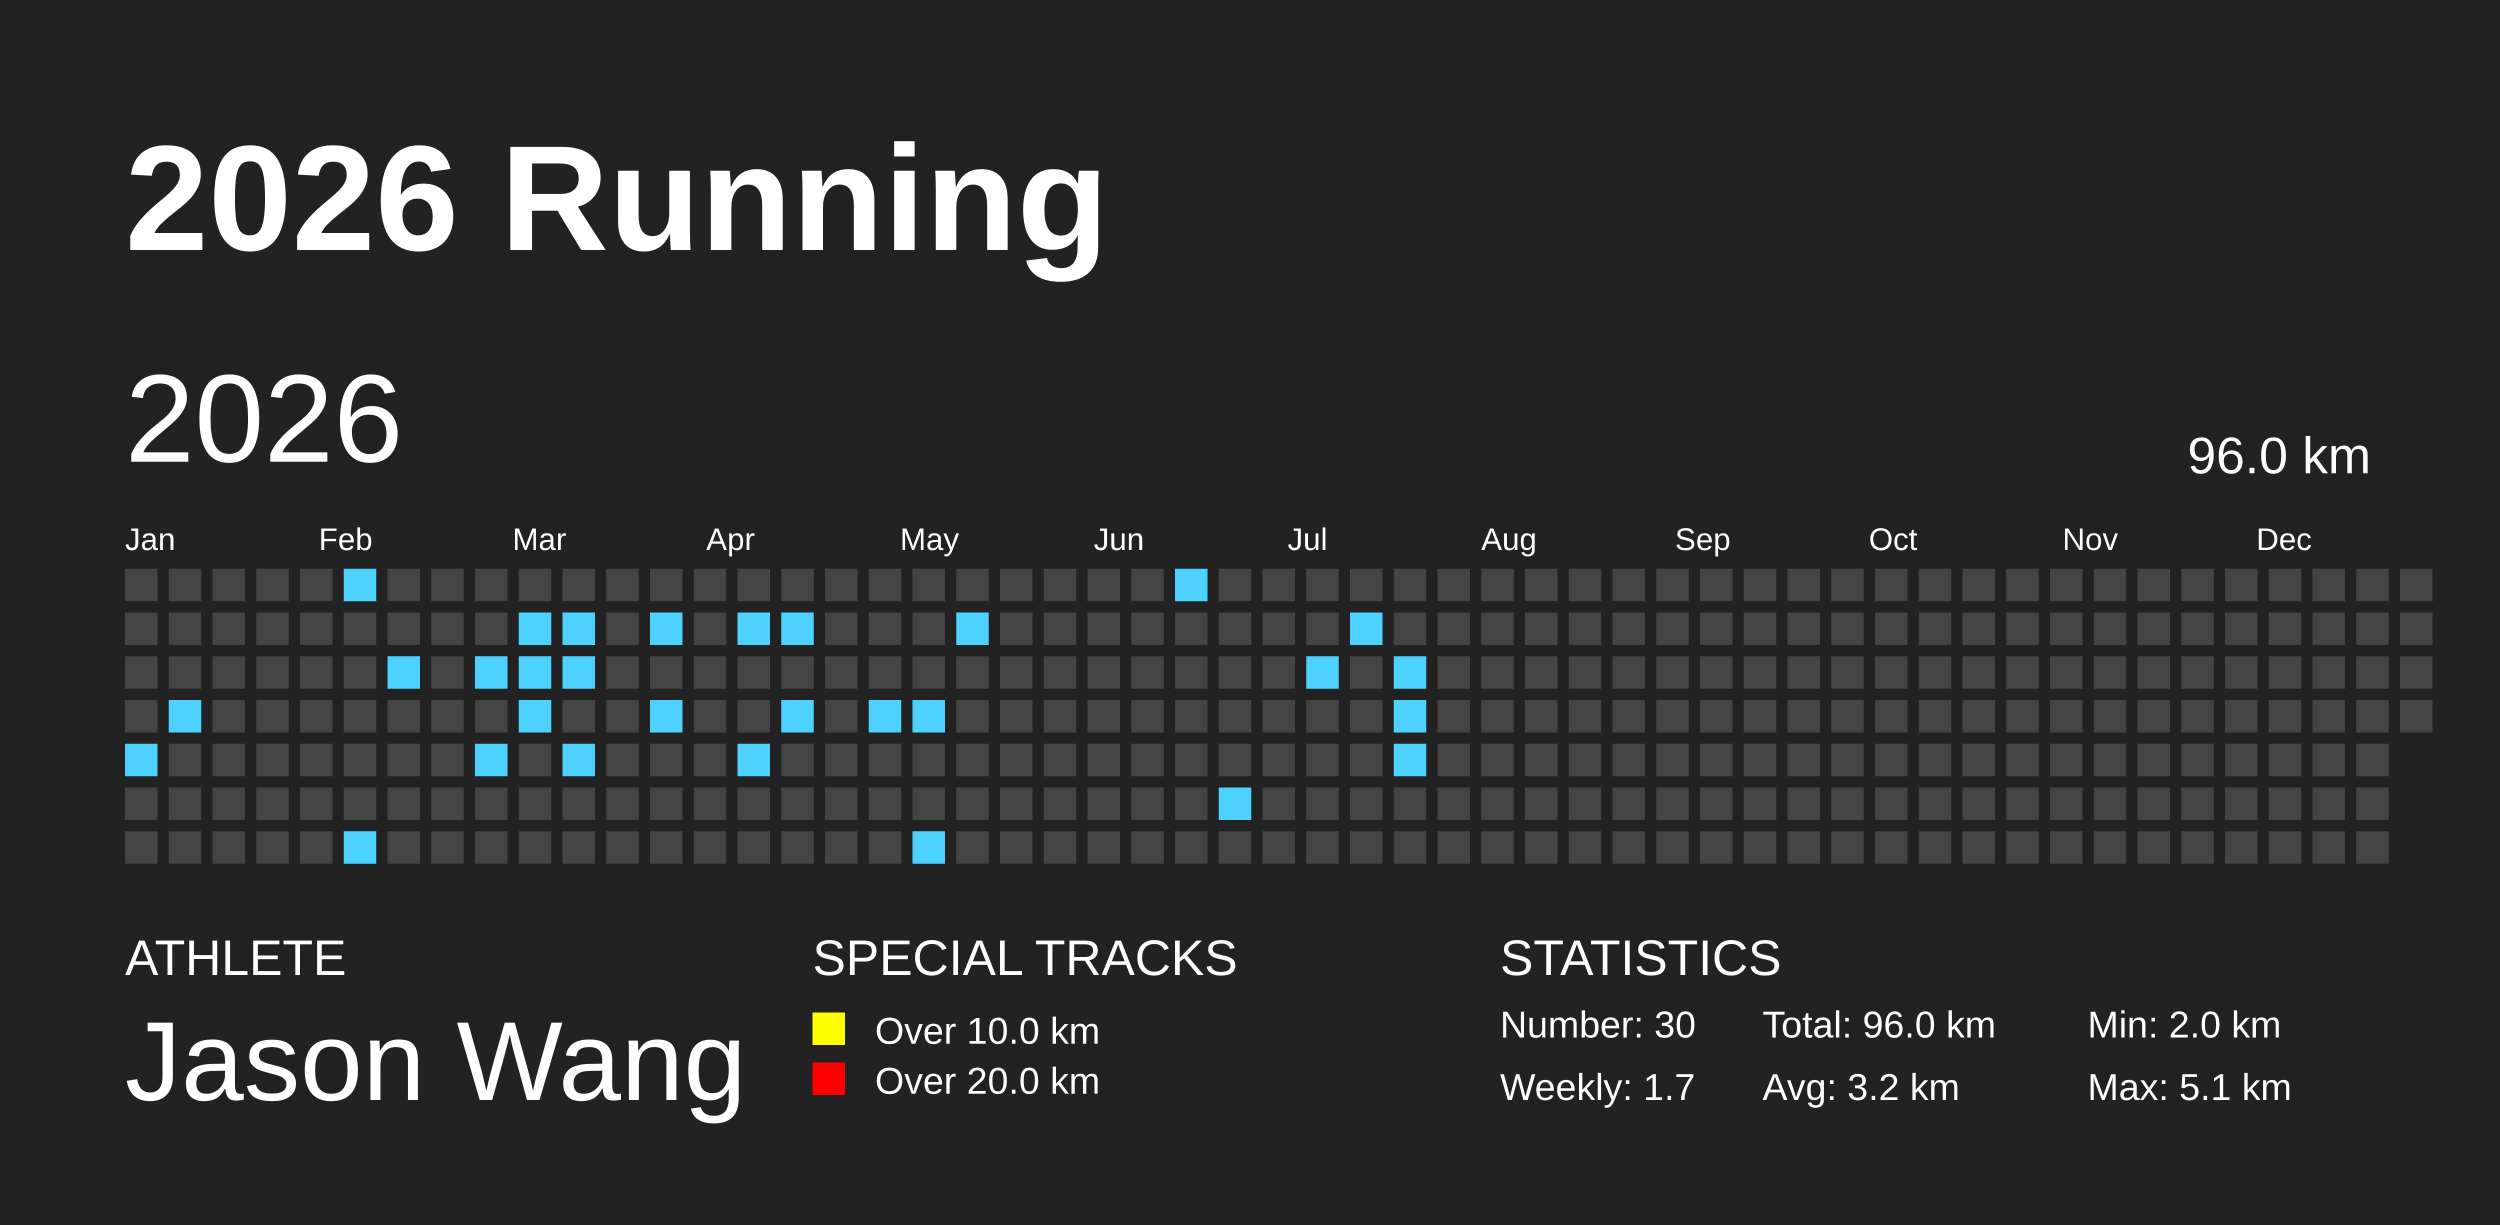
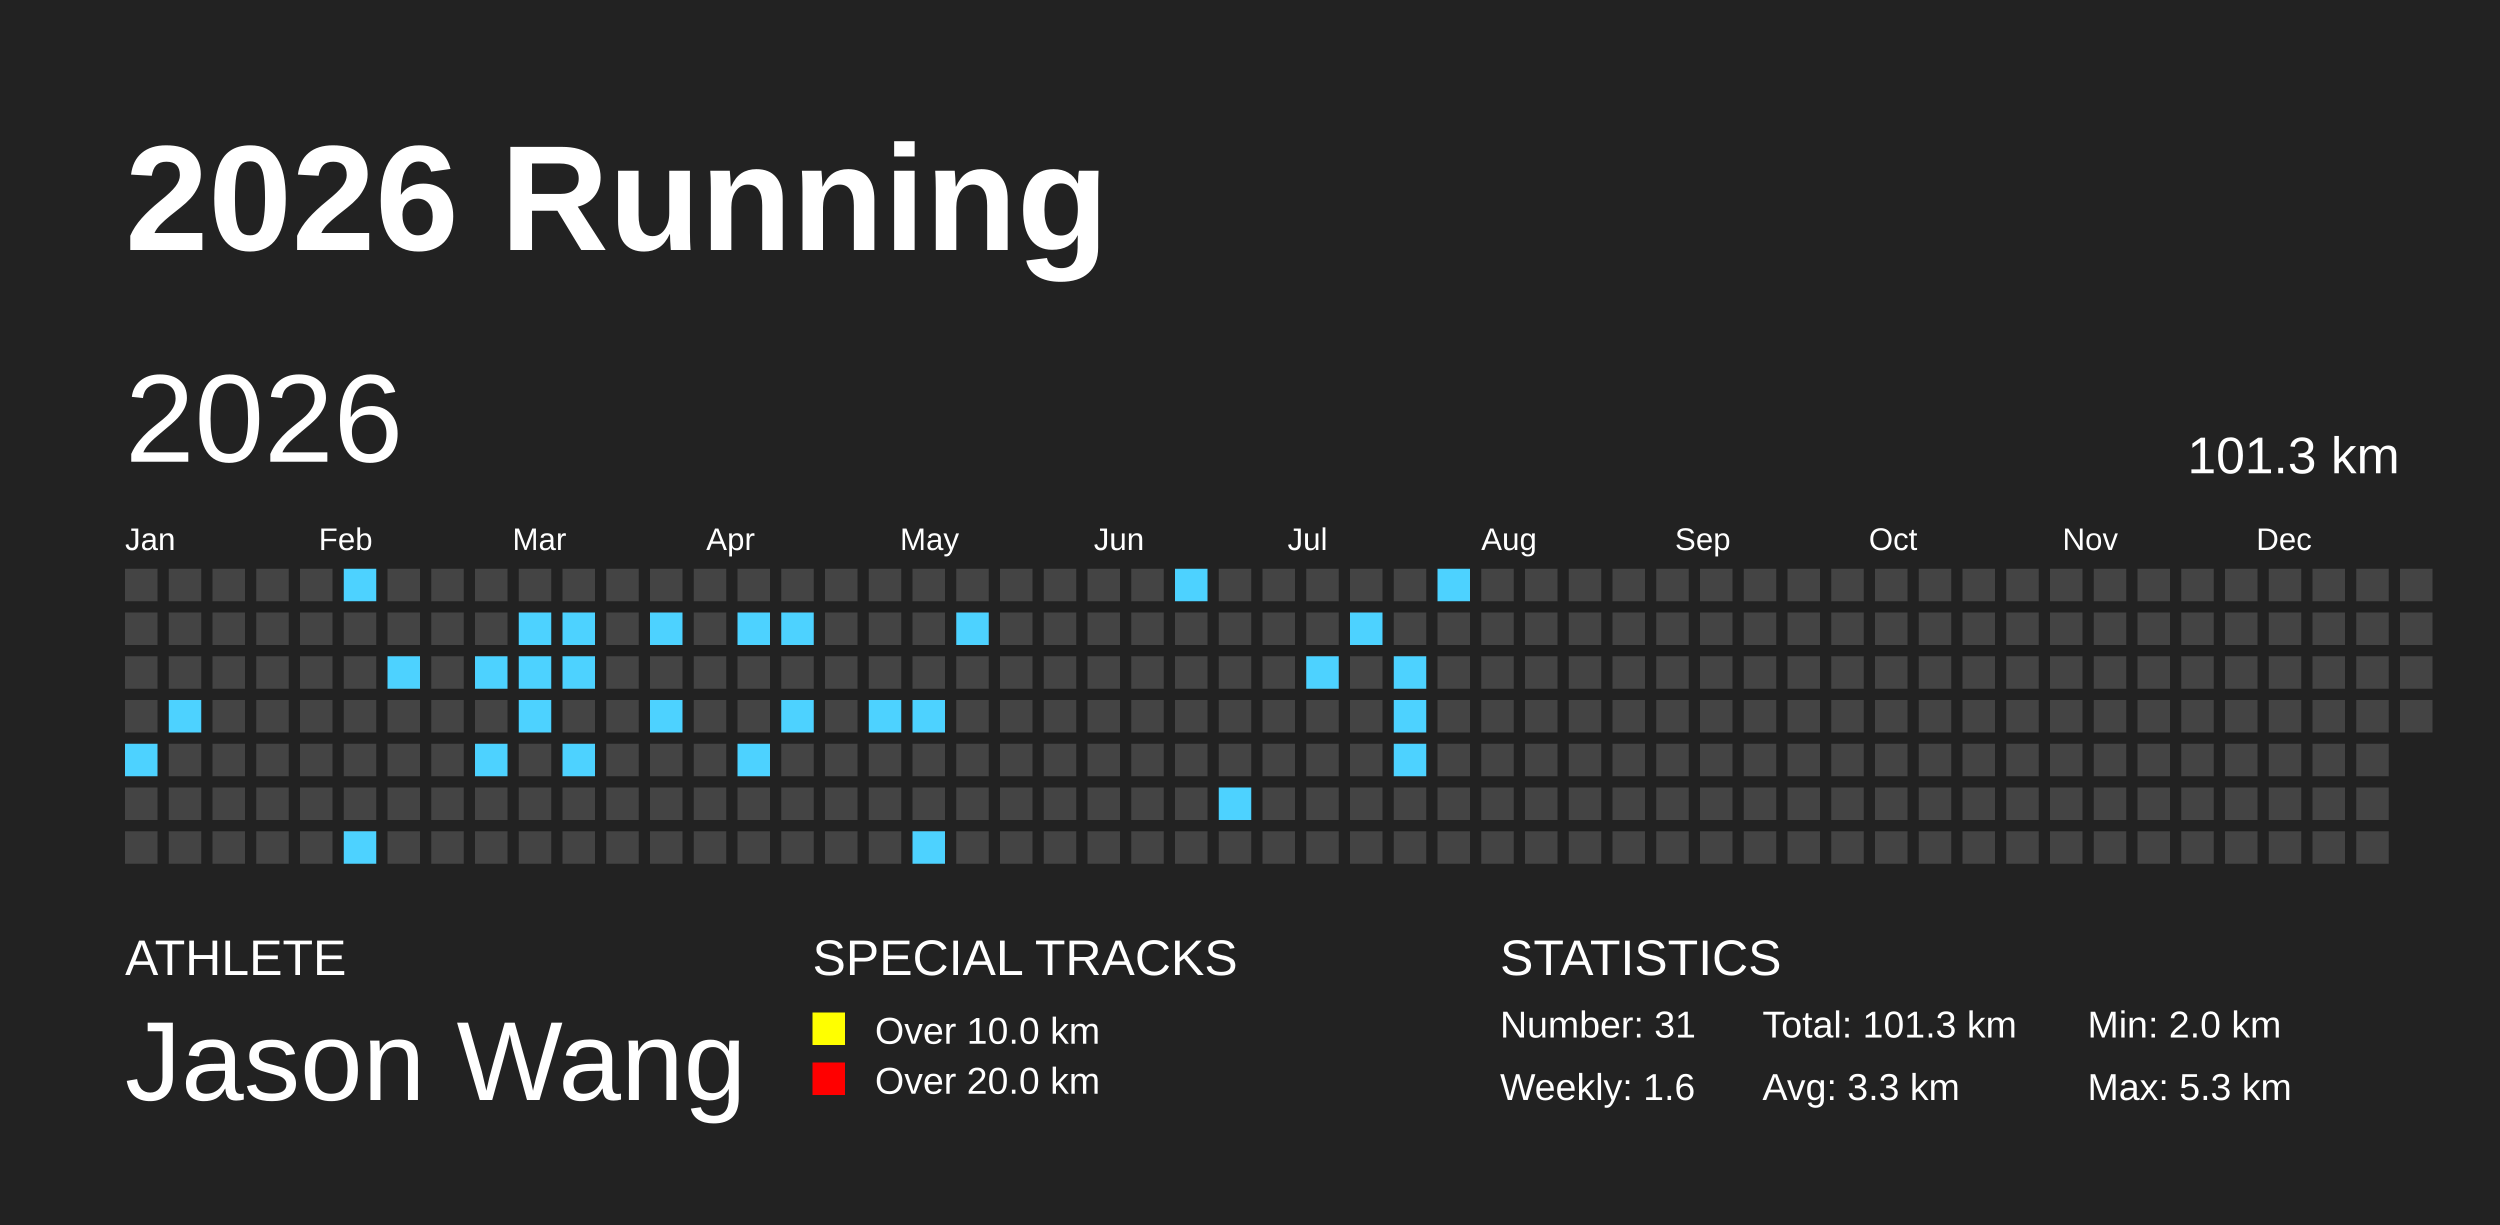
<svg xmlns="http://www.w3.org/2000/svg" baseProfile="full" height="98mm" version="1.1" viewBox="0,0,200,98" width="200mm">
  <defs />
  <rect fill="#222222" height="98" width="200" x="0" y="0" />
  <text fill="#FFFFFF" style="font-size:12px; font-family:Arial; font-weight:bold;" x="10" y="20">2026 Running</text>
  <text fill="#FFFFFF" style="font-size:4px; font-family:Arial" x="10" y="78">ATHLETE</text>
  <text fill="#FFFFFF" style="font-size:9px; font-family:Arial" x="10" y="88">Jason Wang</text>
  <text fill="#FFFFFF" style="font-size:4px; font-family:Arial" x="65" y="78">SPECIAL TRACKS</text>
  <rect fill="yellow" height="2.6" width="2.6" x="65" y="81" />
  <text fill="#FFFFFF" style="font-size:3px; font-family:Arial" x="70" y="83.5">Over 10.0 km</text>
  <rect fill="red" height="2.6" width="2.6" x="65" y="85" />
  <text fill="#FFFFFF" style="font-size:3px; font-family:Arial" x="70" y="87.5">Over 20.0 km</text>
  <text fill="#FFFFFF" style="font-size:4px; font-family:Arial" x="120" y="78">STATISTICS</text>
-   <text fill="#FFFFFF" style="font-size:3px; font-family:Arial" x="120" y="83">Number: 30</text>
-   <text fill="#FFFFFF" style="font-size:3px; font-family:Arial" x="120" y="88">Weekly: 1.7</text>
-   <text fill="#FFFFFF" style="font-size:3px; font-family:Arial" x="141" y="83">Total: 96.0 km</text>
-   <text fill="#FFFFFF" style="font-size:3px; font-family:Arial" x="141" y="88">Avg: 3.2 km</text>
+   <text fill="#FFFFFF" style="font-size:3px; font-family:Arial" x="120" y="83">Number: 31</text>
+   <text fill="#FFFFFF" style="font-size:3px; font-family:Arial" x="120" y="88">Weekly: 1.6</text>
+   <text fill="#FFFFFF" style="font-size:3px; font-family:Arial" x="141" y="83">Total: 101.3 km</text>
+   <text fill="#FFFFFF" style="font-size:3px; font-family:Arial" x="141" y="88">Avg: 3.3 km</text>
  <text fill="#FFFFFF" style="font-size:3px; font-family:Arial" x="167" y="83">Min: 2.0 km</text>
-   <text fill="#FFFFFF" style="font-size:3px; font-family:Arial" x="167" y="88">Max: 5.1 km</text>
+   <text fill="#FFFFFF" style="font-size:3px; font-family:Arial" x="167" y="88">Max: 5.3 km</text>
  <text dominant-baseline="hanging" fill="#FFFFFF" style="font-size:10.0px; font-family:Arial;" x="10" y="30">2026</text>
-   <text dominant-baseline="hanging" fill="#FFFFFF" style="font-size:4.125px; font-family:Arial;" x="175" y="35">96.0 km</text>
+   <text dominant-baseline="hanging" fill="#FFFFFF" style="font-size:4.125px; font-family:Arial;" x="175" y="35">101.3 km</text>
  <text fill="#FFFFFF" style="font-size:2.5px; font-family:Arial" x="10.0" y="44">Jan</text>
  <text fill="#FFFFFF" style="font-size:2.5px; font-family:Arial" x="25.5" y="44">Feb</text>
  <text fill="#FFFFFF" style="font-size:2.5px; font-family:Arial" x="41.0" y="44">Mar</text>
  <text fill="#FFFFFF" style="font-size:2.5px; font-family:Arial" x="56.5" y="44">Apr</text>
  <text fill="#FFFFFF" style="font-size:2.5px; font-family:Arial" x="72.0" y="44">May</text>
  <text fill="#FFFFFF" style="font-size:2.5px; font-family:Arial" x="87.5" y="44">Jun</text>
  <text fill="#FFFFFF" style="font-size:2.5px; font-family:Arial" x="103.0" y="44">Jul</text>
  <text fill="#FFFFFF" style="font-size:2.5px; font-family:Arial" x="118.5" y="44">Aug</text>
  <text fill="#FFFFFF" style="font-size:2.5px; font-family:Arial" x="134.0" y="44">Sep</text>
  <text fill="#FFFFFF" style="font-size:2.5px; font-family:Arial" x="149.5" y="44">Oct</text>
  <text fill="#FFFFFF" style="font-size:2.5px; font-family:Arial" x="165.0" y="44">Nov</text>
  <text fill="#FFFFFF" style="font-size:2.5px; font-family:Arial" x="180.5" y="44">Dec</text>
  <rect fill="#444444" height="2.6" width="2.6" x="10.0" y="45.5" />
  <rect fill="#444444" height="2.6" width="2.6" x="10.0" y="49.0" />
  <rect fill="#444444" height="2.6" width="2.6" x="10.0" y="52.5" />
  <rect fill="#444444" height="2.6" width="2.6" x="10.0" y="56.0" />
  <rect fill="#4DD2FF" height="2.6" width="2.6" x="10.0" y="59.5" />
  <rect fill="#444444" height="2.6" width="2.6" x="10.0" y="63.0" />
  <rect fill="#444444" height="2.6" width="2.6" x="10.0" y="66.5" />
  <rect fill="#444444" height="2.6" width="2.6" x="13.5" y="45.5" />
  <rect fill="#444444" height="2.6" width="2.6" x="13.5" y="49.0" />
  <rect fill="#444444" height="2.6" width="2.6" x="13.5" y="52.5" />
  <rect fill="#4DD2FF" height="2.6" width="2.6" x="13.5" y="56.0" />
  <rect fill="#444444" height="2.6" width="2.6" x="13.5" y="59.5" />
  <rect fill="#444444" height="2.6" width="2.6" x="13.5" y="63.0" />
  <rect fill="#444444" height="2.6" width="2.6" x="13.5" y="66.5" />
  <rect fill="#444444" height="2.6" width="2.6" x="17.0" y="45.5" />
  <rect fill="#444444" height="2.6" width="2.6" x="17.0" y="49.0" />
  <rect fill="#444444" height="2.6" width="2.6" x="17.0" y="52.5" />
  <rect fill="#444444" height="2.6" width="2.6" x="17.0" y="56.0" />
  <rect fill="#444444" height="2.6" width="2.6" x="17.0" y="59.5" />
  <rect fill="#444444" height="2.6" width="2.6" x="17.0" y="63.0" />
  <rect fill="#444444" height="2.6" width="2.6" x="17.0" y="66.5" />
  <rect fill="#444444" height="2.6" width="2.6" x="20.5" y="45.5" />
  <rect fill="#444444" height="2.6" width="2.6" x="20.5" y="49.0" />
  <rect fill="#444444" height="2.6" width="2.6" x="20.5" y="52.5" />
  <rect fill="#444444" height="2.6" width="2.6" x="20.5" y="56.0" />
  <rect fill="#444444" height="2.6" width="2.6" x="20.5" y="59.5" />
  <rect fill="#444444" height="2.6" width="2.6" x="20.5" y="63.0" />
  <rect fill="#444444" height="2.6" width="2.6" x="20.5" y="66.5" />
  <rect fill="#444444" height="2.6" width="2.6" x="24.0" y="45.5" />
  <rect fill="#444444" height="2.6" width="2.6" x="24.0" y="49.0" />
  <rect fill="#444444" height="2.6" width="2.6" x="24.0" y="52.5" />
  <rect fill="#444444" height="2.6" width="2.6" x="24.0" y="56.0" />
  <rect fill="#444444" height="2.6" width="2.6" x="24.0" y="59.5" />
  <rect fill="#444444" height="2.6" width="2.6" x="24.0" y="63.0" />
  <rect fill="#444444" height="2.6" width="2.6" x="24.0" y="66.5" />
  <rect fill="#4DD2FF" height="2.6" width="2.6" x="27.5" y="45.5" />
  <rect fill="#444444" height="2.6" width="2.6" x="27.5" y="49.0" />
  <rect fill="#444444" height="2.6" width="2.6" x="27.5" y="52.5" />
  <rect fill="#444444" height="2.6" width="2.6" x="27.5" y="56.0" />
  <rect fill="#444444" height="2.6" width="2.6" x="27.5" y="59.5" />
  <rect fill="#444444" height="2.6" width="2.6" x="27.5" y="63.0" />
  <rect fill="#4DD2FF" height="2.6" width="2.6" x="27.5" y="66.5" />
  <rect fill="#444444" height="2.6" width="2.6" x="31.0" y="45.5" />
  <rect fill="#444444" height="2.6" width="2.6" x="31.0" y="49.0" />
  <rect fill="#4DD2FF" height="2.6" width="2.6" x="31.0" y="52.5" />
  <rect fill="#444444" height="2.6" width="2.6" x="31.0" y="56.0" />
  <rect fill="#444444" height="2.6" width="2.6" x="31.0" y="59.5" />
  <rect fill="#444444" height="2.6" width="2.6" x="31.0" y="63.0" />
  <rect fill="#444444" height="2.6" width="2.6" x="31.0" y="66.5" />
  <rect fill="#444444" height="2.6" width="2.6" x="34.5" y="45.5" />
  <rect fill="#444444" height="2.6" width="2.6" x="34.5" y="49.0" />
  <rect fill="#444444" height="2.6" width="2.6" x="34.5" y="52.5" />
  <rect fill="#444444" height="2.6" width="2.6" x="34.5" y="56.0" />
  <rect fill="#444444" height="2.6" width="2.6" x="34.5" y="59.5" />
  <rect fill="#444444" height="2.6" width="2.6" x="34.5" y="63.0" />
  <rect fill="#444444" height="2.6" width="2.6" x="34.5" y="66.5" />
  <rect fill="#444444" height="2.6" width="2.6" x="38.0" y="45.5" />
  <rect fill="#444444" height="2.6" width="2.6" x="38.0" y="49.0" />
  <rect fill="#4DD2FF" height="2.6" width="2.6" x="38.0" y="52.5" />
  <rect fill="#444444" height="2.6" width="2.6" x="38.0" y="56.0" />
  <rect fill="#4DD2FF" height="2.6" width="2.6" x="38.0" y="59.5" />
  <rect fill="#444444" height="2.6" width="2.6" x="38.0" y="63.0" />
  <rect fill="#444444" height="2.6" width="2.6" x="38.0" y="66.5" />
  <rect fill="#444444" height="2.6" width="2.6" x="41.5" y="45.5" />
  <rect fill="#4DD2FF" height="2.6" width="2.6" x="41.5" y="49.0" />
  <rect fill="#4DD2FF" height="2.6" width="2.6" x="41.5" y="52.5" />
  <rect fill="#4DD2FF" height="2.6" width="2.6" x="41.5" y="56.0" />
  <rect fill="#444444" height="2.6" width="2.6" x="41.5" y="59.5" />
  <rect fill="#444444" height="2.6" width="2.6" x="41.5" y="63.0" />
  <rect fill="#444444" height="2.6" width="2.6" x="41.5" y="66.5" />
  <rect fill="#444444" height="2.6" width="2.6" x="45.0" y="45.5" />
  <rect fill="#4DD2FF" height="2.6" width="2.6" x="45.0" y="49.0" />
  <rect fill="#4DD2FF" height="2.6" width="2.6" x="45.0" y="52.5" />
  <rect fill="#444444" height="2.6" width="2.6" x="45.0" y="56.0" />
  <rect fill="#4DD2FF" height="2.6" width="2.6" x="45.0" y="59.5" />
  <rect fill="#444444" height="2.6" width="2.6" x="45.0" y="63.0" />
  <rect fill="#444444" height="2.6" width="2.6" x="45.0" y="66.5" />
  <rect fill="#444444" height="2.6" width="2.6" x="48.5" y="45.5" />
  <rect fill="#444444" height="2.6" width="2.6" x="48.5" y="49.0" />
  <rect fill="#444444" height="2.6" width="2.6" x="48.5" y="52.5" />
  <rect fill="#444444" height="2.6" width="2.6" x="48.5" y="56.0" />
  <rect fill="#444444" height="2.6" width="2.6" x="48.5" y="59.5" />
  <rect fill="#444444" height="2.6" width="2.6" x="48.5" y="63.0" />
  <rect fill="#444444" height="2.6" width="2.6" x="48.5" y="66.5" />
  <rect fill="#444444" height="2.6" width="2.6" x="52.0" y="45.5" />
  <rect fill="#4DD2FF" height="2.6" width="2.6" x="52.0" y="49.0" />
  <rect fill="#444444" height="2.6" width="2.6" x="52.0" y="52.5" />
  <rect fill="#4DD2FF" height="2.6" width="2.6" x="52.0" y="56.0" />
  <rect fill="#444444" height="2.6" width="2.6" x="52.0" y="59.5" />
  <rect fill="#444444" height="2.6" width="2.6" x="52.0" y="63.0" />
  <rect fill="#444444" height="2.6" width="2.6" x="52.0" y="66.5" />
  <rect fill="#444444" height="2.6" width="2.6" x="55.5" y="45.5" />
  <rect fill="#444444" height="2.6" width="2.6" x="55.5" y="49.0" />
  <rect fill="#444444" height="2.6" width="2.6" x="55.5" y="52.5" />
  <rect fill="#444444" height="2.6" width="2.6" x="55.5" y="56.0" />
  <rect fill="#444444" height="2.6" width="2.6" x="55.5" y="59.5" />
  <rect fill="#444444" height="2.6" width="2.6" x="55.5" y="63.0" />
  <rect fill="#444444" height="2.6" width="2.6" x="55.5" y="66.5" />
  <rect fill="#444444" height="2.6" width="2.6" x="59.0" y="45.5" />
  <rect fill="#4DD2FF" height="2.6" width="2.6" x="59.0" y="49.0" />
  <rect fill="#444444" height="2.6" width="2.6" x="59.0" y="52.5" />
  <rect fill="#444444" height="2.6" width="2.6" x="59.0" y="56.0" />
  <rect fill="#4DD2FF" height="2.6" width="2.6" x="59.0" y="59.5" />
  <rect fill="#444444" height="2.6" width="2.6" x="59.0" y="63.0" />
  <rect fill="#444444" height="2.6" width="2.6" x="59.0" y="66.5" />
  <rect fill="#444444" height="2.6" width="2.6" x="62.5" y="45.5" />
  <rect fill="#4DD2FF" height="2.6" width="2.6" x="62.5" y="49.0" />
  <rect fill="#444444" height="2.6" width="2.6" x="62.5" y="52.5" />
  <rect fill="#4DD2FF" height="2.6" width="2.6" x="62.5" y="56.0" />
  <rect fill="#444444" height="2.6" width="2.6" x="62.5" y="59.5" />
  <rect fill="#444444" height="2.6" width="2.6" x="62.5" y="63.0" />
  <rect fill="#444444" height="2.6" width="2.6" x="62.5" y="66.5" />
  <rect fill="#444444" height="2.6" width="2.6" x="66.0" y="45.5" />
  <rect fill="#444444" height="2.6" width="2.6" x="66.0" y="49.0" />
  <rect fill="#444444" height="2.6" width="2.6" x="66.0" y="52.5" />
  <rect fill="#444444" height="2.6" width="2.6" x="66.0" y="56.0" />
  <rect fill="#444444" height="2.6" width="2.6" x="66.0" y="59.5" />
  <rect fill="#444444" height="2.6" width="2.6" x="66.0" y="63.0" />
  <rect fill="#444444" height="2.6" width="2.6" x="66.0" y="66.5" />
  <rect fill="#444444" height="2.6" width="2.6" x="69.5" y="45.5" />
  <rect fill="#444444" height="2.6" width="2.6" x="69.5" y="49.0" />
  <rect fill="#444444" height="2.6" width="2.6" x="69.5" y="52.5" />
  <rect fill="#4DD2FF" height="2.6" width="2.6" x="69.5" y="56.0" />
  <rect fill="#444444" height="2.6" width="2.6" x="69.5" y="59.5" />
  <rect fill="#444444" height="2.6" width="2.6" x="69.5" y="63.0" />
  <rect fill="#444444" height="2.6" width="2.6" x="69.5" y="66.5" />
  <rect fill="#444444" height="2.6" width="2.6" x="73.0" y="45.5" />
  <rect fill="#444444" height="2.6" width="2.6" x="73.0" y="49.0" />
  <rect fill="#444444" height="2.6" width="2.6" x="73.0" y="52.5" />
  <rect fill="#4DD2FF" height="2.6" width="2.6" x="73.0" y="56.0" />
  <rect fill="#444444" height="2.6" width="2.6" x="73.0" y="59.5" />
  <rect fill="#444444" height="2.6" width="2.6" x="73.0" y="63.0" />
  <rect fill="#4DD2FF" height="2.6" width="2.6" x="73.0" y="66.5" />
  <rect fill="#444444" height="2.6" width="2.6" x="76.5" y="45.5" />
  <rect fill="#4DD2FF" height="2.6" width="2.6" x="76.5" y="49.0" />
  <rect fill="#444444" height="2.6" width="2.6" x="76.5" y="52.5" />
  <rect fill="#444444" height="2.6" width="2.6" x="76.5" y="56.0" />
  <rect fill="#444444" height="2.6" width="2.6" x="76.5" y="59.5" />
  <rect fill="#444444" height="2.6" width="2.6" x="76.5" y="63.0" />
  <rect fill="#444444" height="2.6" width="2.6" x="76.5" y="66.5" />
  <rect fill="#444444" height="2.6" width="2.6" x="80.0" y="45.5" />
  <rect fill="#444444" height="2.6" width="2.6" x="80.0" y="49.0" />
  <rect fill="#444444" height="2.6" width="2.6" x="80.0" y="52.5" />
  <rect fill="#444444" height="2.6" width="2.6" x="80.0" y="56.0" />
  <rect fill="#444444" height="2.6" width="2.6" x="80.0" y="59.5" />
  <rect fill="#444444" height="2.6" width="2.6" x="80.0" y="63.0" />
  <rect fill="#444444" height="2.6" width="2.6" x="80.0" y="66.5" />
  <rect fill="#444444" height="2.6" width="2.6" x="83.5" y="45.5" />
  <rect fill="#444444" height="2.6" width="2.6" x="83.5" y="49.0" />
  <rect fill="#444444" height="2.6" width="2.6" x="83.5" y="52.5" />
  <rect fill="#444444" height="2.6" width="2.6" x="83.5" y="56.0" />
  <rect fill="#444444" height="2.6" width="2.6" x="83.5" y="59.5" />
  <rect fill="#444444" height="2.6" width="2.6" x="83.5" y="63.0" />
  <rect fill="#444444" height="2.6" width="2.6" x="83.5" y="66.5" />
  <rect fill="#444444" height="2.6" width="2.6" x="87.0" y="45.5" />
  <rect fill="#444444" height="2.6" width="2.6" x="87.0" y="49.0" />
  <rect fill="#444444" height="2.6" width="2.6" x="87.0" y="52.5" />
  <rect fill="#444444" height="2.6" width="2.6" x="87.0" y="56.0" />
  <rect fill="#444444" height="2.6" width="2.6" x="87.0" y="59.5" />
  <rect fill="#444444" height="2.6" width="2.6" x="87.0" y="63.0" />
  <rect fill="#444444" height="2.6" width="2.6" x="87.0" y="66.5" />
  <rect fill="#444444" height="2.6" width="2.6" x="90.5" y="45.5" />
  <rect fill="#444444" height="2.6" width="2.6" x="90.5" y="49.0" />
  <rect fill="#444444" height="2.6" width="2.6" x="90.5" y="52.5" />
  <rect fill="#444444" height="2.6" width="2.6" x="90.5" y="56.0" />
  <rect fill="#444444" height="2.6" width="2.6" x="90.5" y="59.5" />
  <rect fill="#444444" height="2.6" width="2.6" x="90.5" y="63.0" />
  <rect fill="#444444" height="2.6" width="2.6" x="90.5" y="66.5" />
  <rect fill="#4DD2FF" height="2.6" width="2.6" x="94.0" y="45.5" />
  <rect fill="#444444" height="2.6" width="2.6" x="94.0" y="49.0" />
  <rect fill="#444444" height="2.6" width="2.6" x="94.0" y="52.5" />
  <rect fill="#444444" height="2.6" width="2.6" x="94.0" y="56.0" />
  <rect fill="#444444" height="2.6" width="2.6" x="94.0" y="59.5" />
  <rect fill="#444444" height="2.6" width="2.6" x="94.0" y="63.0" />
  <rect fill="#444444" height="2.6" width="2.6" x="94.0" y="66.5" />
  <rect fill="#444444" height="2.6" width="2.6" x="97.5" y="45.5" />
  <rect fill="#444444" height="2.6" width="2.6" x="97.5" y="49.0" />
  <rect fill="#444444" height="2.6" width="2.6" x="97.5" y="52.5" />
  <rect fill="#444444" height="2.6" width="2.6" x="97.5" y="56.0" />
  <rect fill="#444444" height="2.6" width="2.6" x="97.5" y="59.5" />
  <rect fill="#4DD2FF" height="2.6" width="2.6" x="97.5" y="63.0" />
  <rect fill="#444444" height="2.6" width="2.6" x="97.5" y="66.5" />
  <rect fill="#444444" height="2.6" width="2.6" x="101.0" y="45.5" />
  <rect fill="#444444" height="2.6" width="2.6" x="101.0" y="49.0" />
  <rect fill="#444444" height="2.6" width="2.6" x="101.0" y="52.5" />
  <rect fill="#444444" height="2.6" width="2.6" x="101.0" y="56.0" />
  <rect fill="#444444" height="2.6" width="2.6" x="101.0" y="59.5" />
  <rect fill="#444444" height="2.6" width="2.6" x="101.0" y="63.0" />
  <rect fill="#444444" height="2.6" width="2.6" x="101.0" y="66.5" />
  <rect fill="#444444" height="2.6" width="2.6" x="104.5" y="45.5" />
  <rect fill="#444444" height="2.6" width="2.6" x="104.5" y="49.0" />
  <rect fill="#4DD2FF" height="2.6" width="2.6" x="104.5" y="52.5" />
  <rect fill="#444444" height="2.6" width="2.6" x="104.5" y="56.0" />
  <rect fill="#444444" height="2.6" width="2.6" x="104.5" y="59.5" />
  <rect fill="#444444" height="2.6" width="2.6" x="104.5" y="63.0" />
  <rect fill="#444444" height="2.6" width="2.6" x="104.5" y="66.5" />
  <rect fill="#444444" height="2.6" width="2.6" x="108.0" y="45.5" />
  <rect fill="#4DD2FF" height="2.6" width="2.6" x="108.0" y="49.0" />
  <rect fill="#444444" height="2.6" width="2.6" x="108.0" y="52.5" />
  <rect fill="#444444" height="2.6" width="2.6" x="108.0" y="56.0" />
  <rect fill="#444444" height="2.6" width="2.6" x="108.0" y="59.5" />
  <rect fill="#444444" height="2.6" width="2.6" x="108.0" y="63.0" />
  <rect fill="#444444" height="2.6" width="2.6" x="108.0" y="66.5" />
  <rect fill="#444444" height="2.6" width="2.6" x="111.5" y="45.5" />
  <rect fill="#444444" height="2.6" width="2.6" x="111.5" y="49.0" />
  <rect fill="#4DD2FF" height="2.6" width="2.6" x="111.5" y="52.5" />
  <rect fill="#4DD2FF" height="2.6" width="2.6" x="111.5" y="56.0" />
  <rect fill="#4DD2FF" height="2.6" width="2.6" x="111.5" y="59.5" />
  <rect fill="#444444" height="2.6" width="2.6" x="111.5" y="63.0" />
  <rect fill="#444444" height="2.6" width="2.6" x="111.5" y="66.5" />
-   <rect fill="#444444" height="2.6" width="2.6" x="115.0" y="45.5" />
+   <rect fill="#4DD2FF" height="2.6" width="2.6" x="115.0" y="45.5" />
  <rect fill="#444444" height="2.6" width="2.6" x="115.0" y="49.0" />
  <rect fill="#444444" height="2.6" width="2.6" x="115.0" y="52.5" />
  <rect fill="#444444" height="2.6" width="2.6" x="115.0" y="56.0" />
  <rect fill="#444444" height="2.6" width="2.6" x="115.0" y="59.5" />
  <rect fill="#444444" height="2.6" width="2.6" x="115.0" y="63.0" />
  <rect fill="#444444" height="2.6" width="2.6" x="115.0" y="66.5" />
  <rect fill="#444444" height="2.6" width="2.6" x="118.5" y="45.5" />
  <rect fill="#444444" height="2.6" width="2.6" x="118.5" y="49.0" />
  <rect fill="#444444" height="2.6" width="2.6" x="118.5" y="52.5" />
  <rect fill="#444444" height="2.6" width="2.6" x="118.5" y="56.0" />
  <rect fill="#444444" height="2.6" width="2.6" x="118.5" y="59.5" />
  <rect fill="#444444" height="2.6" width="2.6" x="118.5" y="63.0" />
  <rect fill="#444444" height="2.6" width="2.6" x="118.5" y="66.5" />
  <rect fill="#444444" height="2.6" width="2.6" x="122.0" y="45.5" />
  <rect fill="#444444" height="2.6" width="2.6" x="122.0" y="49.0" />
  <rect fill="#444444" height="2.6" width="2.6" x="122.0" y="52.5" />
  <rect fill="#444444" height="2.6" width="2.6" x="122.0" y="56.0" />
  <rect fill="#444444" height="2.6" width="2.6" x="122.0" y="59.5" />
  <rect fill="#444444" height="2.6" width="2.6" x="122.0" y="63.0" />
  <rect fill="#444444" height="2.6" width="2.6" x="122.0" y="66.5" />
  <rect fill="#444444" height="2.6" width="2.6" x="125.5" y="45.5" />
  <rect fill="#444444" height="2.6" width="2.6" x="125.5" y="49.0" />
  <rect fill="#444444" height="2.6" width="2.6" x="125.5" y="52.5" />
  <rect fill="#444444" height="2.6" width="2.6" x="125.5" y="56.0" />
  <rect fill="#444444" height="2.6" width="2.6" x="125.5" y="59.5" />
  <rect fill="#444444" height="2.6" width="2.6" x="125.5" y="63.0" />
  <rect fill="#444444" height="2.6" width="2.6" x="125.5" y="66.5" />
  <rect fill="#444444" height="2.6" width="2.6" x="129.0" y="45.5" />
  <rect fill="#444444" height="2.6" width="2.6" x="129.0" y="49.0" />
  <rect fill="#444444" height="2.6" width="2.6" x="129.0" y="52.5" />
  <rect fill="#444444" height="2.6" width="2.6" x="129.0" y="56.0" />
  <rect fill="#444444" height="2.6" width="2.6" x="129.0" y="59.5" />
  <rect fill="#444444" height="2.6" width="2.6" x="129.0" y="63.0" />
  <rect fill="#444444" height="2.6" width="2.6" x="129.0" y="66.5" />
  <rect fill="#444444" height="2.6" width="2.6" x="132.5" y="45.5" />
  <rect fill="#444444" height="2.6" width="2.6" x="132.5" y="49.0" />
  <rect fill="#444444" height="2.6" width="2.6" x="132.5" y="52.5" />
  <rect fill="#444444" height="2.6" width="2.6" x="132.5" y="56.0" />
  <rect fill="#444444" height="2.6" width="2.6" x="132.5" y="59.5" />
  <rect fill="#444444" height="2.6" width="2.6" x="132.5" y="63.0" />
  <rect fill="#444444" height="2.6" width="2.6" x="132.5" y="66.5" />
  <rect fill="#444444" height="2.6" width="2.6" x="136.0" y="45.5" />
  <rect fill="#444444" height="2.6" width="2.6" x="136.0" y="49.0" />
  <rect fill="#444444" height="2.6" width="2.6" x="136.0" y="52.5" />
  <rect fill="#444444" height="2.6" width="2.6" x="136.0" y="56.0" />
  <rect fill="#444444" height="2.6" width="2.6" x="136.0" y="59.5" />
  <rect fill="#444444" height="2.6" width="2.6" x="136.0" y="63.0" />
  <rect fill="#444444" height="2.6" width="2.6" x="136.0" y="66.5" />
  <rect fill="#444444" height="2.6" width="2.6" x="139.5" y="45.5" />
  <rect fill="#444444" height="2.6" width="2.6" x="139.5" y="49.0" />
  <rect fill="#444444" height="2.6" width="2.6" x="139.5" y="52.5" />
  <rect fill="#444444" height="2.6" width="2.6" x="139.5" y="56.0" />
  <rect fill="#444444" height="2.6" width="2.6" x="139.5" y="59.5" />
  <rect fill="#444444" height="2.6" width="2.6" x="139.5" y="63.0" />
  <rect fill="#444444" height="2.6" width="2.6" x="139.5" y="66.5" />
  <rect fill="#444444" height="2.6" width="2.6" x="143.0" y="45.5" />
  <rect fill="#444444" height="2.6" width="2.6" x="143.0" y="49.0" />
  <rect fill="#444444" height="2.6" width="2.6" x="143.0" y="52.5" />
  <rect fill="#444444" height="2.6" width="2.6" x="143.0" y="56.0" />
  <rect fill="#444444" height="2.6" width="2.6" x="143.0" y="59.5" />
  <rect fill="#444444" height="2.6" width="2.6" x="143.0" y="63.0" />
  <rect fill="#444444" height="2.6" width="2.6" x="143.0" y="66.5" />
  <rect fill="#444444" height="2.6" width="2.6" x="146.5" y="45.5" />
  <rect fill="#444444" height="2.6" width="2.6" x="146.5" y="49.0" />
  <rect fill="#444444" height="2.6" width="2.6" x="146.5" y="52.5" />
  <rect fill="#444444" height="2.6" width="2.6" x="146.5" y="56.0" />
  <rect fill="#444444" height="2.6" width="2.6" x="146.5" y="59.5" />
  <rect fill="#444444" height="2.6" width="2.6" x="146.5" y="63.0" />
  <rect fill="#444444" height="2.6" width="2.6" x="146.5" y="66.5" />
  <rect fill="#444444" height="2.6" width="2.6" x="150.0" y="45.5" />
  <rect fill="#444444" height="2.6" width="2.6" x="150.0" y="49.0" />
  <rect fill="#444444" height="2.6" width="2.6" x="150.0" y="52.5" />
  <rect fill="#444444" height="2.6" width="2.6" x="150.0" y="56.0" />
  <rect fill="#444444" height="2.6" width="2.6" x="150.0" y="59.5" />
  <rect fill="#444444" height="2.6" width="2.6" x="150.0" y="63.0" />
  <rect fill="#444444" height="2.6" width="2.6" x="150.0" y="66.5" />
  <rect fill="#444444" height="2.6" width="2.6" x="153.5" y="45.5" />
  <rect fill="#444444" height="2.6" width="2.6" x="153.5" y="49.0" />
  <rect fill="#444444" height="2.6" width="2.6" x="153.5" y="52.5" />
  <rect fill="#444444" height="2.6" width="2.6" x="153.5" y="56.0" />
  <rect fill="#444444" height="2.6" width="2.6" x="153.5" y="59.5" />
  <rect fill="#444444" height="2.6" width="2.6" x="153.5" y="63.0" />
  <rect fill="#444444" height="2.6" width="2.6" x="153.5" y="66.5" />
  <rect fill="#444444" height="2.6" width="2.6" x="157.0" y="45.5" />
  <rect fill="#444444" height="2.6" width="2.6" x="157.0" y="49.0" />
  <rect fill="#444444" height="2.6" width="2.6" x="157.0" y="52.5" />
  <rect fill="#444444" height="2.6" width="2.6" x="157.0" y="56.0" />
  <rect fill="#444444" height="2.6" width="2.6" x="157.0" y="59.5" />
  <rect fill="#444444" height="2.6" width="2.6" x="157.0" y="63.0" />
  <rect fill="#444444" height="2.6" width="2.6" x="157.0" y="66.5" />
  <rect fill="#444444" height="2.6" width="2.6" x="160.5" y="45.5" />
  <rect fill="#444444" height="2.6" width="2.6" x="160.5" y="49.0" />
  <rect fill="#444444" height="2.6" width="2.6" x="160.5" y="52.5" />
  <rect fill="#444444" height="2.6" width="2.6" x="160.5" y="56.0" />
  <rect fill="#444444" height="2.6" width="2.6" x="160.5" y="59.5" />
  <rect fill="#444444" height="2.6" width="2.6" x="160.5" y="63.0" />
  <rect fill="#444444" height="2.6" width="2.6" x="160.5" y="66.5" />
  <rect fill="#444444" height="2.6" width="2.6" x="164.0" y="45.5" />
  <rect fill="#444444" height="2.6" width="2.6" x="164.0" y="49.0" />
  <rect fill="#444444" height="2.6" width="2.6" x="164.0" y="52.5" />
  <rect fill="#444444" height="2.6" width="2.6" x="164.0" y="56.0" />
  <rect fill="#444444" height="2.6" width="2.6" x="164.0" y="59.5" />
  <rect fill="#444444" height="2.6" width="2.6" x="164.0" y="63.0" />
  <rect fill="#444444" height="2.6" width="2.6" x="164.0" y="66.5" />
  <rect fill="#444444" height="2.6" width="2.6" x="167.5" y="45.5" />
  <rect fill="#444444" height="2.6" width="2.6" x="167.5" y="49.0" />
  <rect fill="#444444" height="2.6" width="2.6" x="167.5" y="52.5" />
  <rect fill="#444444" height="2.6" width="2.6" x="167.5" y="56.0" />
  <rect fill="#444444" height="2.6" width="2.6" x="167.5" y="59.5" />
  <rect fill="#444444" height="2.6" width="2.6" x="167.5" y="63.0" />
  <rect fill="#444444" height="2.6" width="2.6" x="167.5" y="66.5" />
  <rect fill="#444444" height="2.6" width="2.6" x="171.0" y="45.5" />
  <rect fill="#444444" height="2.6" width="2.6" x="171.0" y="49.0" />
  <rect fill="#444444" height="2.6" width="2.6" x="171.0" y="52.5" />
  <rect fill="#444444" height="2.6" width="2.6" x="171.0" y="56.0" />
  <rect fill="#444444" height="2.6" width="2.6" x="171.0" y="59.5" />
  <rect fill="#444444" height="2.6" width="2.6" x="171.0" y="63.0" />
  <rect fill="#444444" height="2.6" width="2.6" x="171.0" y="66.5" />
  <rect fill="#444444" height="2.6" width="2.6" x="174.5" y="45.5" />
  <rect fill="#444444" height="2.6" width="2.6" x="174.5" y="49.0" />
  <rect fill="#444444" height="2.6" width="2.6" x="174.5" y="52.5" />
  <rect fill="#444444" height="2.6" width="2.6" x="174.5" y="56.0" />
  <rect fill="#444444" height="2.6" width="2.6" x="174.5" y="59.5" />
  <rect fill="#444444" height="2.6" width="2.6" x="174.5" y="63.0" />
  <rect fill="#444444" height="2.6" width="2.6" x="174.5" y="66.5" />
  <rect fill="#444444" height="2.6" width="2.6" x="178.0" y="45.5" />
  <rect fill="#444444" height="2.6" width="2.6" x="178.0" y="49.0" />
  <rect fill="#444444" height="2.6" width="2.6" x="178.0" y="52.5" />
  <rect fill="#444444" height="2.6" width="2.6" x="178.0" y="56.0" />
  <rect fill="#444444" height="2.6" width="2.6" x="178.0" y="59.5" />
  <rect fill="#444444" height="2.6" width="2.6" x="178.0" y="63.0" />
  <rect fill="#444444" height="2.6" width="2.6" x="178.0" y="66.5" />
  <rect fill="#444444" height="2.6" width="2.6" x="181.5" y="45.5" />
  <rect fill="#444444" height="2.6" width="2.6" x="181.5" y="49.0" />
  <rect fill="#444444" height="2.6" width="2.6" x="181.5" y="52.5" />
  <rect fill="#444444" height="2.6" width="2.6" x="181.5" y="56.0" />
  <rect fill="#444444" height="2.6" width="2.6" x="181.5" y="59.5" />
  <rect fill="#444444" height="2.6" width="2.6" x="181.5" y="63.0" />
  <rect fill="#444444" height="2.6" width="2.6" x="181.5" y="66.5" />
  <rect fill="#444444" height="2.6" width="2.6" x="185.0" y="45.5" />
  <rect fill="#444444" height="2.6" width="2.6" x="185.0" y="49.0" />
  <rect fill="#444444" height="2.6" width="2.6" x="185.0" y="52.5" />
  <rect fill="#444444" height="2.6" width="2.6" x="185.0" y="56.0" />
  <rect fill="#444444" height="2.6" width="2.6" x="185.0" y="59.5" />
  <rect fill="#444444" height="2.6" width="2.6" x="185.0" y="63.0" />
  <rect fill="#444444" height="2.6" width="2.6" x="185.0" y="66.5" />
  <rect fill="#444444" height="2.6" width="2.6" x="188.5" y="45.5" />
  <rect fill="#444444" height="2.6" width="2.6" x="188.5" y="49.0" />
  <rect fill="#444444" height="2.6" width="2.6" x="188.5" y="52.5" />
  <rect fill="#444444" height="2.6" width="2.6" x="188.5" y="56.0" />
  <rect fill="#444444" height="2.6" width="2.6" x="188.5" y="59.5" />
  <rect fill="#444444" height="2.6" width="2.6" x="188.5" y="63.0" />
  <rect fill="#444444" height="2.6" width="2.6" x="188.5" y="66.5" />
  <rect fill="#444444" height="2.6" width="2.6" x="192.0" y="45.5" />
  <rect fill="#444444" height="2.6" width="2.6" x="192.0" y="49.0" />
  <rect fill="#444444" height="2.6" width="2.6" x="192.0" y="52.5" />
  <rect fill="#444444" height="2.6" width="2.6" x="192.0" y="56.0" />
</svg>
